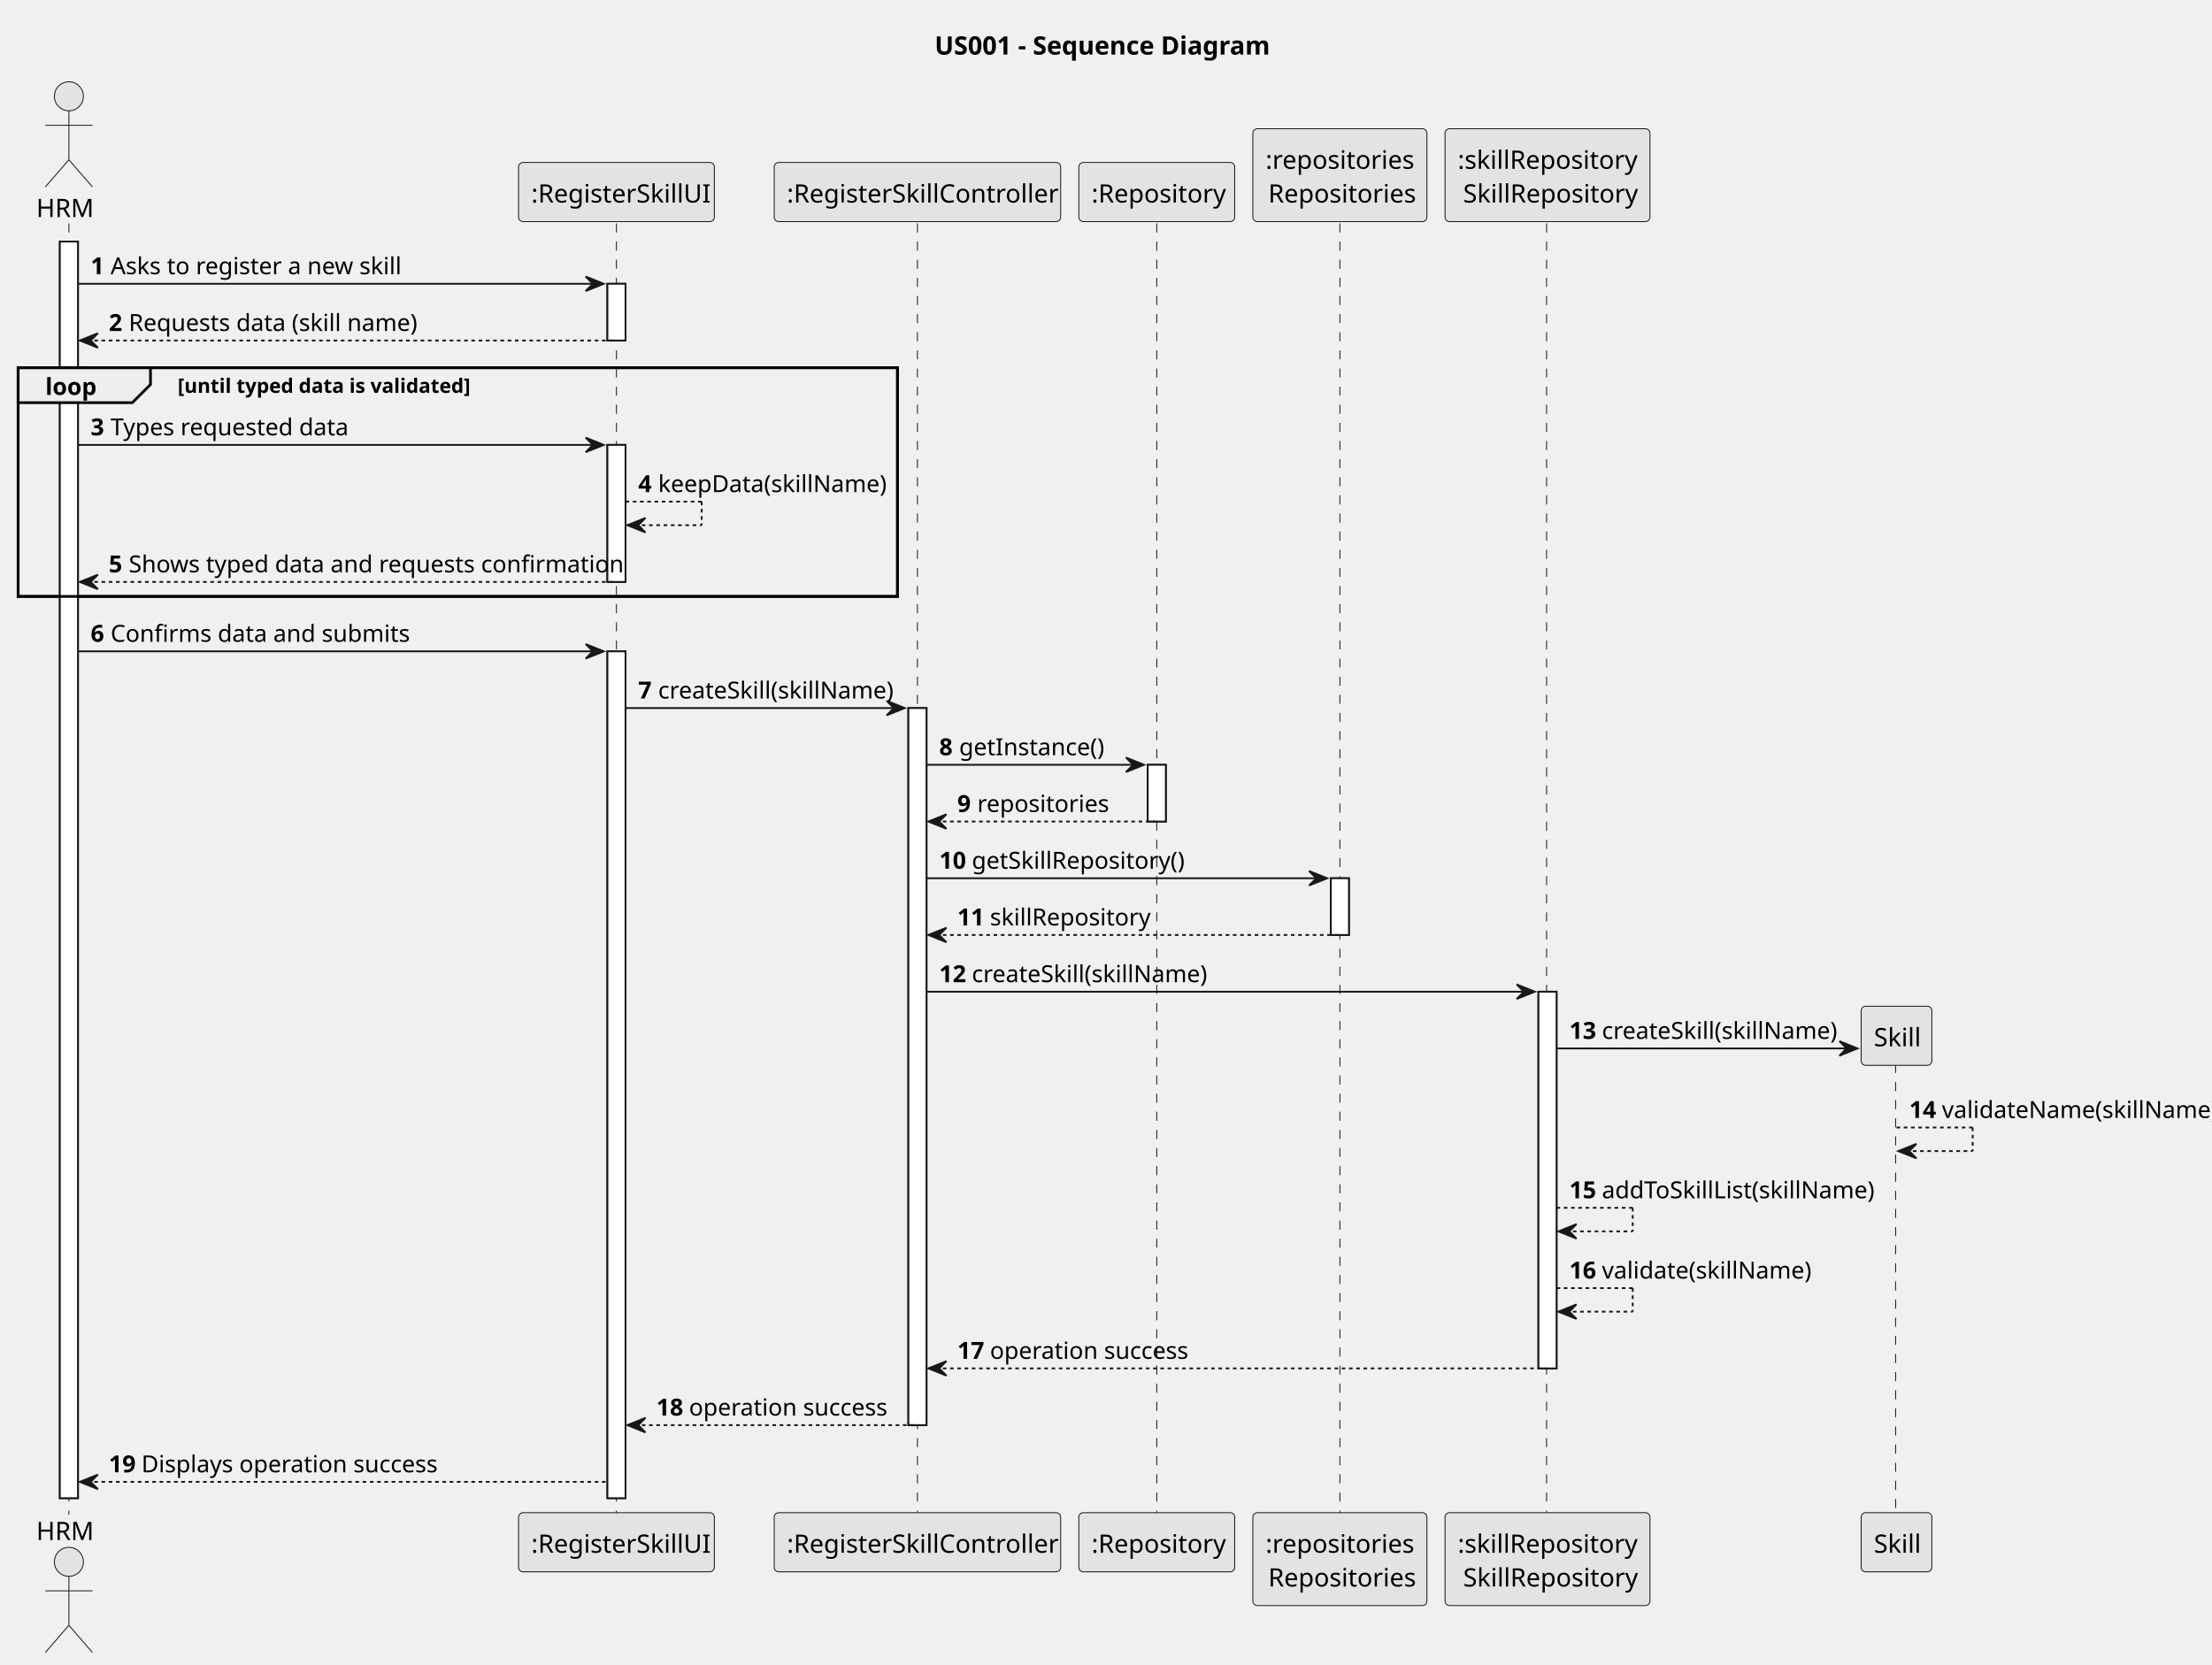
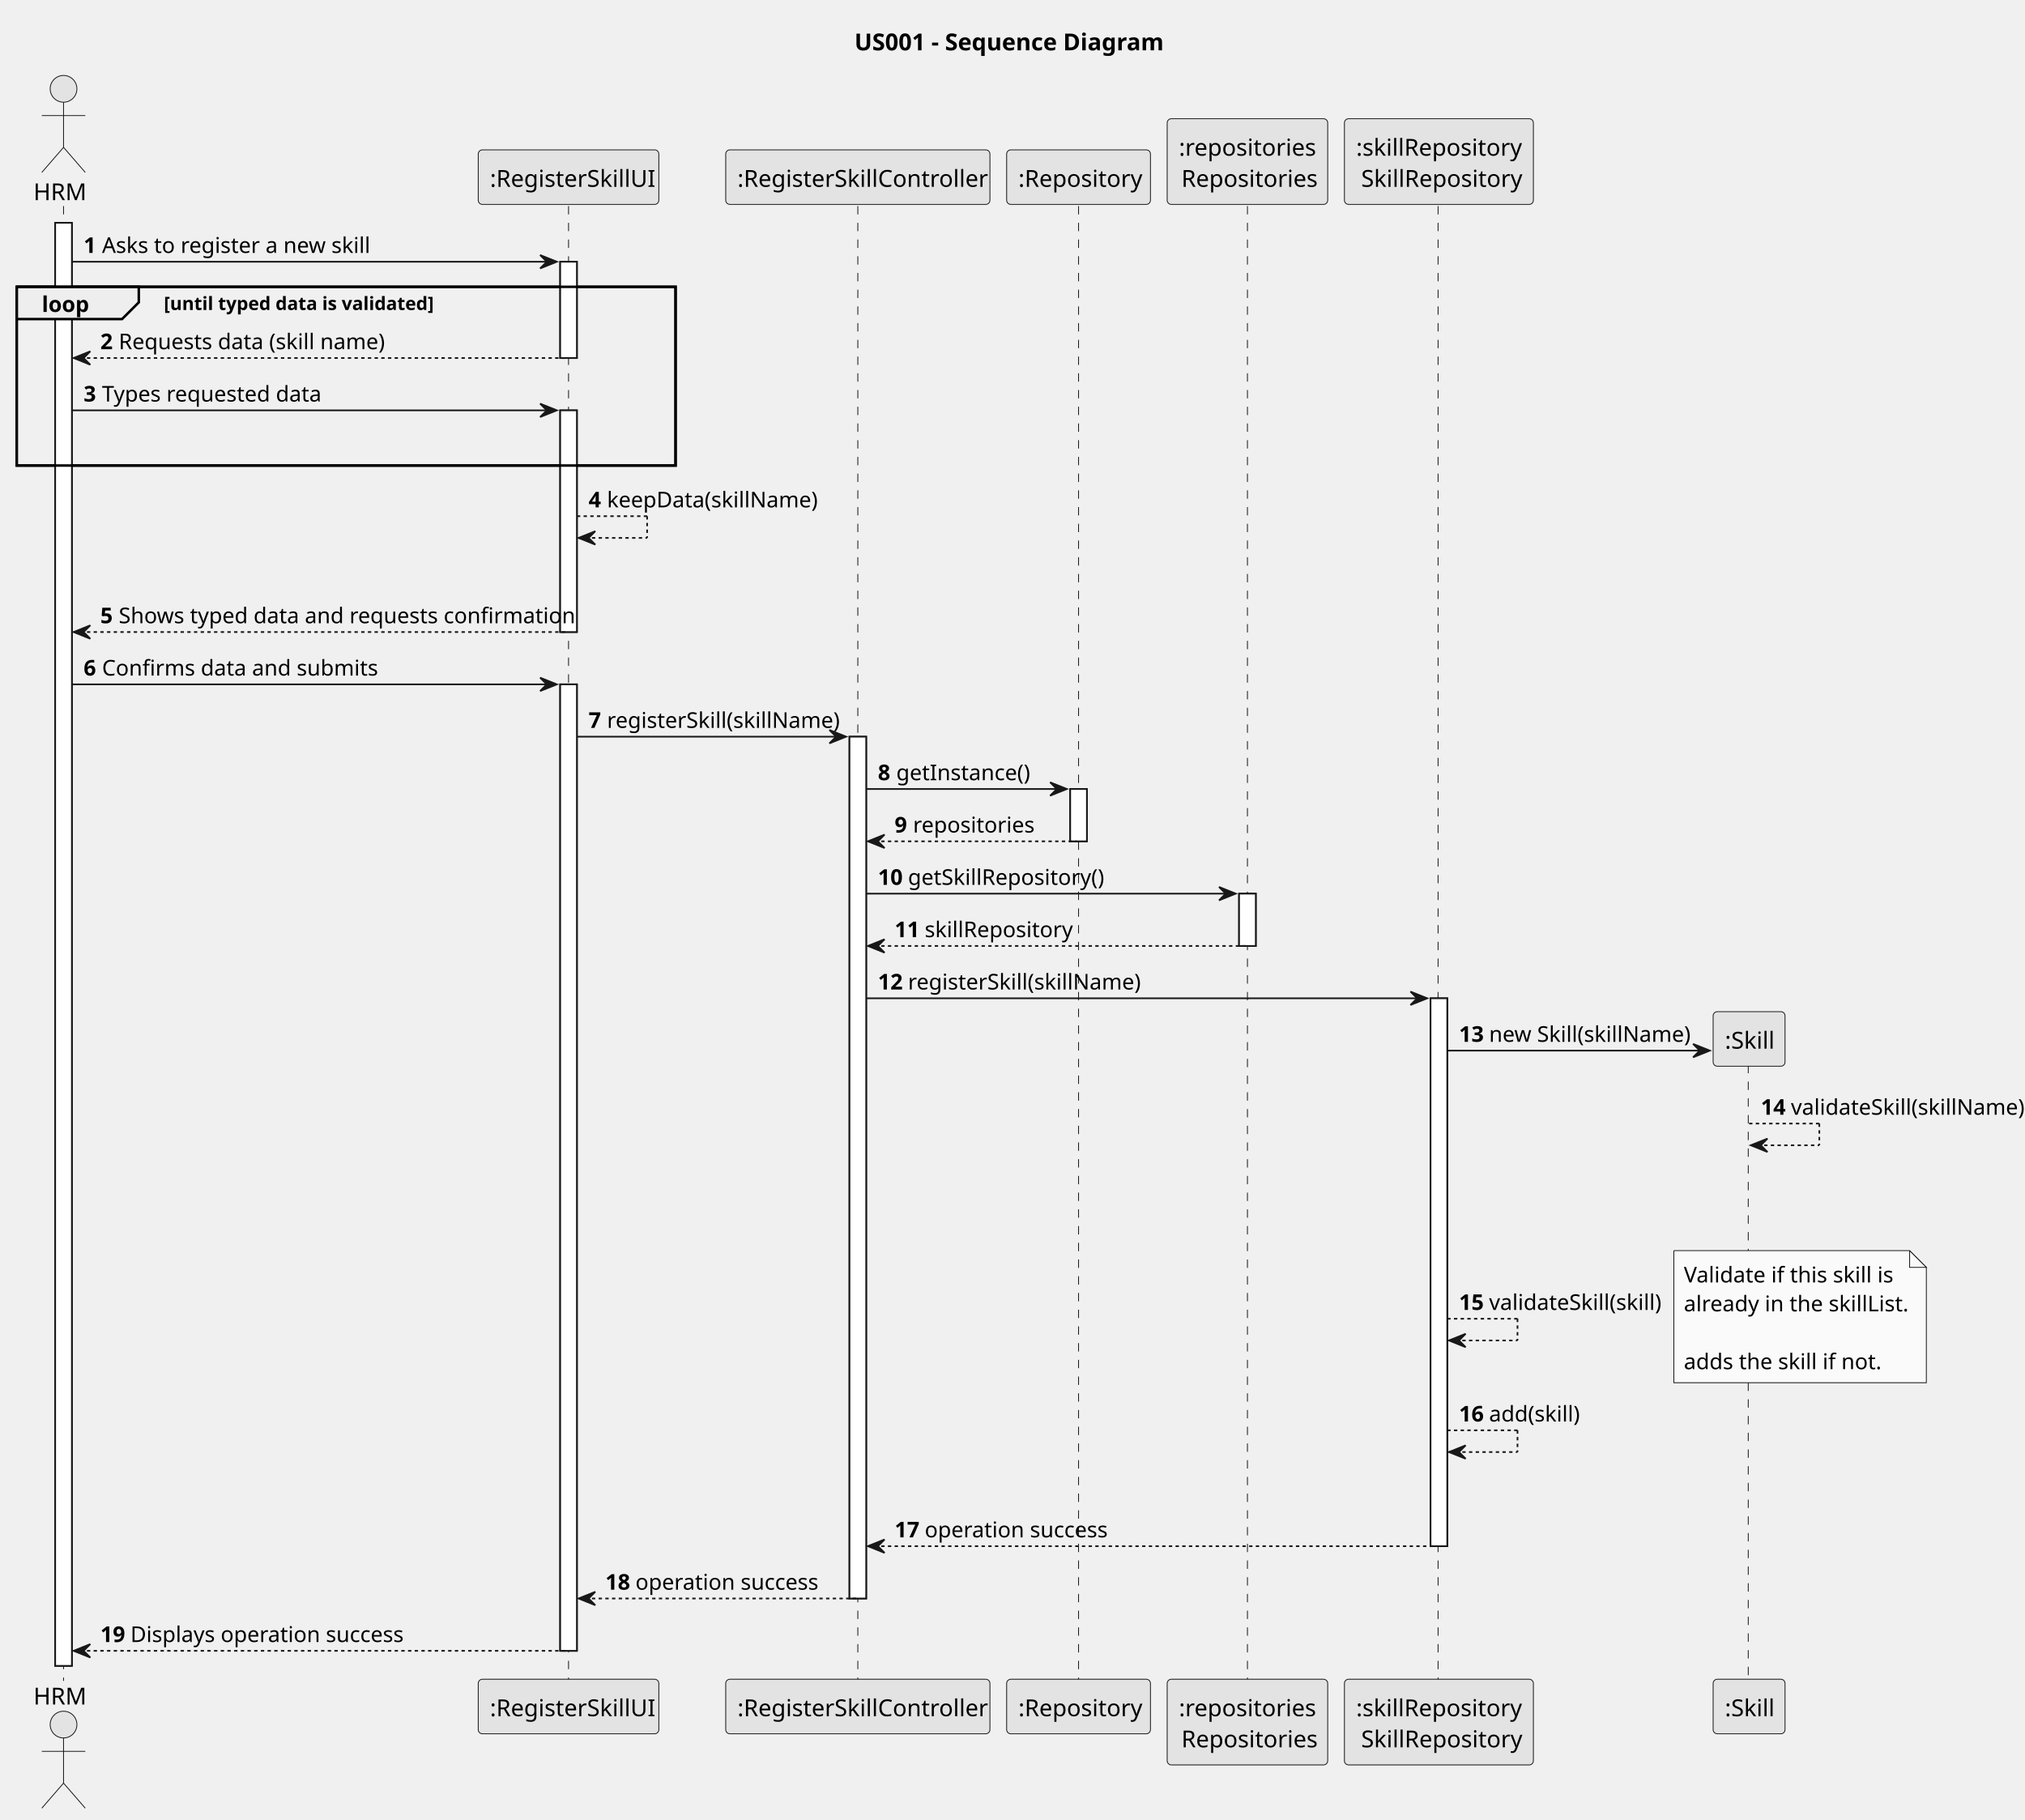
- <svg xmlns="http://www.w3.org/2000/svg" contentStyleType="text/css" height="918px" preserveAspectRatio="none" style="width:1220px;height:918px;background:#FFFFFF;" version="1.1" viewBox="0 0 1220 918" width="1220px" zoomAndPan="magnify">
+ <svg xmlns="http://www.w3.org/2000/svg" contentStyleType="text/css" height="1088px" preserveAspectRatio="none" style="width:1211px;height:1088px;background:#FFFFFF;" version="1.1" viewBox="0 0 1211 1088" width="1211px" zoomAndPan="magnify">
  <defs />
  <g>
-     <text fill="#000000" font-family="sans-serif" font-size="14" font-weight="bold" lengthAdjust="spacing" textLength="188" x="515.5" y="30.107">US001 - Sequence Diagram</text>
-     <rect fill="#FFFFFF" height="693.15" style="stroke:#181818;stroke-width:1.0;" width="10" x="33" y="133.242" />
-     <rect fill="#FFFFFF" height="31.291" style="stroke:#181818;stroke-width:1.0;" width="10" x="335" y="156.533" />
-     <rect fill="#FFFFFF" height="75.582" style="stroke:#181818;stroke-width:1.0;" width="10" x="335" y="245.406" />
-     <rect fill="#FFFFFF" height="467.113" style="stroke:#181818;stroke-width:1.0;" width="10" x="335" y="359.279" />
-     <rect fill="#FFFFFF" height="395.531" style="stroke:#181818;stroke-width:1.0;" width="10" x="501" y="390.57" />
-     <rect fill="#FFFFFF" height="31.291" style="stroke:#181818;stroke-width:1.0;" width="10" x="633" y="421.861" />
-     <rect fill="#FFFFFF" height="31.291" style="stroke:#181818;stroke-width:1.0;" width="10" x="734" y="484.443" />
-     <rect fill="#FFFFFF" height="207.785" style="stroke:#181818;stroke-width:1.0;" width="10" x="848.5" y="547.025" />
-     <rect fill="none" height="126.164" style="stroke:#000000;stroke-width:1.5;" width="485" x="10" y="202.824" />
-     <line style="stroke:#181818;stroke-width:0.5;stroke-dasharray:5.0,5.0;" x1="38" x2="38" y1="123.242" y2="835.393" />
-     <line style="stroke:#181818;stroke-width:0.5;stroke-dasharray:5.0,5.0;" x1="340" x2="340" y1="123.242" y2="835.393" />
-     <line style="stroke:#181818;stroke-width:0.5;stroke-dasharray:5.0,5.0;" x1="506" x2="506" y1="123.242" y2="835.393" />
-     <line style="stroke:#181818;stroke-width:0.5;stroke-dasharray:5.0,5.0;" x1="638" x2="638" y1="123.242" y2="835.393" />
-     <line style="stroke:#181818;stroke-width:0.5;stroke-dasharray:5.0,5.0;" x1="739" x2="739" y1="123.242" y2="835.393" />
-     <line style="stroke:#181818;stroke-width:0.5;stroke-dasharray:5.0,5.0;" x1="853" x2="853" y1="123.242" y2="835.393" />
-     <line style="stroke:#181818;stroke-width:0.5;stroke-dasharray:5.0,5.0;" x1="1045.5" x2="1045.5" y1="586.836" y2="835.393" />
+     <text fill="#000000" font-family="sans-serif" font-size="14" font-weight="bold" lengthAdjust="spacing" textLength="188" x="511" y="30.107">US001 - Sequence Diagram</text>
+     <rect fill="#FFFFFF" height="863.023" style="stroke:#181818;stroke-width:1.0;" width="10" x="33" y="133.242" />
+     <rect fill="#FFFFFF" height="57.582" style="stroke:#181818;stroke-width:1.0;" width="10" x="335" y="156.533" />
+     <rect fill="#FFFFFF" height="132.582" style="stroke:#181818;stroke-width:1.0;" width="10" x="335" y="245.406" />
+     <rect fill="#FFFFFF" height="577.986" style="stroke:#181818;stroke-width:1.0;" width="10" x="335" y="409.279" />
+     <rect fill="#FFFFFF" height="515.404" style="stroke:#181818;stroke-width:1.0;" width="10" x="508" y="440.57" />
+     <rect fill="#FFFFFF" height="31.291" style="stroke:#181818;stroke-width:1.0;" width="10" x="640" y="471.861" />
+     <rect fill="#FFFFFF" height="31.291" style="stroke:#181818;stroke-width:1.0;" width="10" x="741" y="534.443" />
+     <rect fill="#FFFFFF" height="327.658" style="stroke:#181818;stroke-width:1.0;" width="10" x="855.5" y="597.025" />
+     <rect fill="none" height="106.873" style="stroke:#000000;stroke-width:1.5;" width="394" x="10" y="171.533" />
+     <line style="stroke:#181818;stroke-width:0.5;stroke-dasharray:5.0,5.0;" x1="38" x2="38" y1="123.242" y2="1005.266" />
+     <line style="stroke:#181818;stroke-width:0.5;stroke-dasharray:5.0,5.0;" x1="340" x2="340" y1="123.242" y2="1005.266" />
+     <line style="stroke:#181818;stroke-width:0.5;stroke-dasharray:5.0,5.0;" x1="513" x2="513" y1="123.242" y2="1005.266" />
+     <line style="stroke:#181818;stroke-width:0.5;stroke-dasharray:5.0,5.0;" x1="645" x2="645" y1="123.242" y2="1005.266" />
+     <line style="stroke:#181818;stroke-width:0.5;stroke-dasharray:5.0,5.0;" x1="746" x2="746" y1="123.242" y2="1005.266" />
+     <line style="stroke:#181818;stroke-width:0.5;stroke-dasharray:5.0,5.0;" x1="860" x2="860" y1="123.242" y2="1005.266" />
+     <line style="stroke:#181818;stroke-width:0.5;stroke-dasharray:5.0,5.0;" x1="1045.5" x2="1045.5" y1="636.836" y2="1005.266" />
    <text fill="#000000" font-family="sans-serif" font-size="14" lengthAdjust="spacing" textLength="30" x="20" y="119.728">HRM</text>
    <ellipse cx="38" cy="53.121" fill="#E3E3E3" rx="8" ry="8" style="stroke:#181818;stroke-width:0.5;" />
    <path d="M38,61.121 L38,88.121 M25,69.121 L51,69.121 M38,88.121 L25,103.121 M38,88.121 L51,103.121 " fill="none" style="stroke:#181818;stroke-width:0.5;" />
-     <text fill="#000000" font-family="sans-serif" font-size="14" lengthAdjust="spacing" textLength="30" x="20" y="849.5">HRM</text>
-     <ellipse cx="38" cy="861.514" fill="#E3E3E3" rx="8" ry="8" style="stroke:#181818;stroke-width:0.5;" />
-     <path d="M38,869.514 L38,896.514 M25,877.514 L51,877.514 M38,896.514 L25,911.514 M38,896.514 L51,911.514 " fill="none" style="stroke:#181818;stroke-width:0.5;" />
+     <text fill="#000000" font-family="sans-serif" font-size="14" lengthAdjust="spacing" textLength="30" x="20" y="1019.373">HRM</text>
+     <ellipse cx="38" cy="1031.387" fill="#E3E3E3" rx="8" ry="8" style="stroke:#181818;stroke-width:0.5;" />
+     <path d="M38,1039.387 L38,1066.387 M25,1047.387 L51,1047.387 M38,1066.387 L25,1081.387 M38,1066.387 L51,1081.387 " fill="none" style="stroke:#181818;stroke-width:0.5;" />
    <rect fill="#E3E3E3" height="32.621" rx="2.5" ry="2.5" style="stroke:#181818;stroke-width:0.5;" width="108" x="286" y="89.621" />
    <text fill="#000000" font-family="sans-serif" font-size="14" lengthAdjust="spacing" textLength="94" x="293" y="111.728">:RegisterSkillUI</text>
-     <rect fill="#E3E3E3" height="32.621" rx="2.5" ry="2.5" style="stroke:#181818;stroke-width:0.5;" width="108" x="286" y="834.393" />
-     <text fill="#000000" font-family="sans-serif" font-size="14" lengthAdjust="spacing" textLength="94" x="293" y="856.5">:RegisterSkillUI</text>
-     <rect fill="#E3E3E3" height="32.621" rx="2.5" ry="2.5" style="stroke:#181818;stroke-width:0.5;" width="158" x="427" y="89.621" />
-     <text fill="#000000" font-family="sans-serif" font-size="14" lengthAdjust="spacing" textLength="144" x="434" y="111.728">:RegisterSkillController</text>
-     <rect fill="#E3E3E3" height="32.621" rx="2.5" ry="2.5" style="stroke:#181818;stroke-width:0.5;" width="158" x="427" y="834.393" />
-     <text fill="#000000" font-family="sans-serif" font-size="14" lengthAdjust="spacing" textLength="144" x="434" y="856.5">:RegisterSkillController</text>
-     <rect fill="#E3E3E3" height="32.621" rx="2.5" ry="2.5" style="stroke:#181818;stroke-width:0.5;" width="86" x="595" y="89.621" />
-     <text fill="#000000" font-family="sans-serif" font-size="14" lengthAdjust="spacing" textLength="72" x="602" y="111.728">:Repository</text>
-     <rect fill="#E3E3E3" height="32.621" rx="2.5" ry="2.5" style="stroke:#181818;stroke-width:0.5;" width="86" x="595" y="834.393" />
-     <text fill="#000000" font-family="sans-serif" font-size="14" lengthAdjust="spacing" textLength="72" x="602" y="856.5">:Repository</text>
-     <rect fill="#E3E3E3" height="51.242" rx="2.5" ry="2.5" style="stroke:#181818;stroke-width:0.5;" width="96" x="691" y="71" />
-     <text fill="#000000" font-family="sans-serif" font-size="14" lengthAdjust="spacing" textLength="78" x="698" y="93.107">:repositories</text>
-     <text fill="#000000" font-family="sans-serif" font-size="14" lengthAdjust="spacing" textLength="79" x="699.5" y="111.728">Repositories</text>
-     <rect fill="#E3E3E3" height="51.242" rx="2.5" ry="2.5" style="stroke:#181818;stroke-width:0.5;" width="96" x="691" y="834.393" />
-     <text fill="#000000" font-family="sans-serif" font-size="14" lengthAdjust="spacing" textLength="78" x="698" y="856.5">:repositories</text>
-     <text fill="#000000" font-family="sans-serif" font-size="14" lengthAdjust="spacing" textLength="79" x="699.5" y="875.121">Repositories</text>
-     <rect fill="#E3E3E3" height="51.242" rx="2.5" ry="2.5" style="stroke:#181818;stroke-width:0.5;" width="113" x="797" y="71" />
-     <text fill="#000000" font-family="sans-serif" font-size="14" lengthAdjust="spacing" textLength="95" x="804" y="93.107">:skillRepository</text>
-     <text fill="#000000" font-family="sans-serif" font-size="14" lengthAdjust="spacing" textLength="93" x="807" y="111.728">SkillRepository</text>
-     <rect fill="#E3E3E3" height="51.242" rx="2.5" ry="2.5" style="stroke:#181818;stroke-width:0.5;" width="113" x="797" y="834.393" />
-     <text fill="#000000" font-family="sans-serif" font-size="14" lengthAdjust="spacing" textLength="95" x="804" y="856.5">:skillRepository</text>
-     <text fill="#000000" font-family="sans-serif" font-size="14" lengthAdjust="spacing" textLength="93" x="807" y="875.121">SkillRepository</text>
-     <rect fill="#E3E3E3" height="32.621" rx="2.5" ry="2.5" style="stroke:#181818;stroke-width:0.5;" width="39" x="1026.5" y="834.393" />
-     <text fill="#000000" font-family="sans-serif" font-size="14" lengthAdjust="spacing" textLength="25" x="1033.5" y="856.5">Skill</text>
-     <rect fill="#FFFFFF" height="693.15" style="stroke:#181818;stroke-width:1.0;" width="10" x="33" y="133.242" />
-     <rect fill="#FFFFFF" height="31.291" style="stroke:#181818;stroke-width:1.0;" width="10" x="335" y="156.533" />
-     <rect fill="#FFFFFF" height="75.582" style="stroke:#181818;stroke-width:1.0;" width="10" x="335" y="245.406" />
-     <rect fill="#FFFFFF" height="467.113" style="stroke:#181818;stroke-width:1.0;" width="10" x="335" y="359.279" />
-     <rect fill="#FFFFFF" height="395.531" style="stroke:#181818;stroke-width:1.0;" width="10" x="501" y="390.57" />
-     <rect fill="#FFFFFF" height="31.291" style="stroke:#181818;stroke-width:1.0;" width="10" x="633" y="421.861" />
-     <rect fill="#FFFFFF" height="31.291" style="stroke:#181818;stroke-width:1.0;" width="10" x="734" y="484.443" />
-     <rect fill="#FFFFFF" height="207.785" style="stroke:#181818;stroke-width:1.0;" width="10" x="848.5" y="547.025" />
+     <rect fill="#E3E3E3" height="32.621" rx="2.5" ry="2.5" style="stroke:#181818;stroke-width:0.5;" width="108" x="286" y="1004.266" />
+     <text fill="#000000" font-family="sans-serif" font-size="14" lengthAdjust="spacing" textLength="94" x="293" y="1026.373">:RegisterSkillUI</text>
+     <rect fill="#E3E3E3" height="32.621" rx="2.5" ry="2.5" style="stroke:#181818;stroke-width:0.5;" width="158" x="434" y="89.621" />
+     <text fill="#000000" font-family="sans-serif" font-size="14" lengthAdjust="spacing" textLength="144" x="441" y="111.728">:RegisterSkillController</text>
+     <rect fill="#E3E3E3" height="32.621" rx="2.5" ry="2.5" style="stroke:#181818;stroke-width:0.5;" width="158" x="434" y="1004.266" />
+     <text fill="#000000" font-family="sans-serif" font-size="14" lengthAdjust="spacing" textLength="144" x="441" y="1026.373">:RegisterSkillController</text>
+     <rect fill="#E3E3E3" height="32.621" rx="2.5" ry="2.5" style="stroke:#181818;stroke-width:0.5;" width="86" x="602" y="89.621" />
+     <text fill="#000000" font-family="sans-serif" font-size="14" lengthAdjust="spacing" textLength="72" x="609" y="111.728">:Repository</text>
+     <rect fill="#E3E3E3" height="32.621" rx="2.5" ry="2.5" style="stroke:#181818;stroke-width:0.5;" width="86" x="602" y="1004.266" />
+     <text fill="#000000" font-family="sans-serif" font-size="14" lengthAdjust="spacing" textLength="72" x="609" y="1026.373">:Repository</text>
+     <rect fill="#E3E3E3" height="51.242" rx="2.5" ry="2.5" style="stroke:#181818;stroke-width:0.5;" width="96" x="698" y="71" />
+     <text fill="#000000" font-family="sans-serif" font-size="14" lengthAdjust="spacing" textLength="78" x="705" y="93.107">:repositories</text>
+     <text fill="#000000" font-family="sans-serif" font-size="14" lengthAdjust="spacing" textLength="79" x="706.5" y="111.728">Repositories</text>
+     <rect fill="#E3E3E3" height="51.242" rx="2.5" ry="2.5" style="stroke:#181818;stroke-width:0.5;" width="96" x="698" y="1004.266" />
+     <text fill="#000000" font-family="sans-serif" font-size="14" lengthAdjust="spacing" textLength="78" x="705" y="1026.373">:repositories</text>
+     <text fill="#000000" font-family="sans-serif" font-size="14" lengthAdjust="spacing" textLength="79" x="706.5" y="1044.994">Repositories</text>
+     <rect fill="#E3E3E3" height="51.242" rx="2.5" ry="2.5" style="stroke:#181818;stroke-width:0.5;" width="113" x="804" y="71" />
+     <text fill="#000000" font-family="sans-serif" font-size="14" lengthAdjust="spacing" textLength="95" x="811" y="93.107">:skillRepository</text>
+     <text fill="#000000" font-family="sans-serif" font-size="14" lengthAdjust="spacing" textLength="93" x="814" y="111.728">SkillRepository</text>
+     <rect fill="#E3E3E3" height="51.242" rx="2.5" ry="2.5" style="stroke:#181818;stroke-width:0.5;" width="113" x="804" y="1004.266" />
+     <text fill="#000000" font-family="sans-serif" font-size="14" lengthAdjust="spacing" textLength="95" x="811" y="1026.373">:skillRepository</text>
+     <text fill="#000000" font-family="sans-serif" font-size="14" lengthAdjust="spacing" textLength="93" x="814" y="1044.994">SkillRepository</text>
+     <rect fill="#E3E3E3" height="32.621" rx="2.5" ry="2.5" style="stroke:#181818;stroke-width:0.5;" width="43" x="1024.5" y="1004.266" />
+     <text fill="#000000" font-family="sans-serif" font-size="14" lengthAdjust="spacing" textLength="29" x="1031.5" y="1026.373">:Skill</text>
+     <rect fill="#FFFFFF" height="863.023" style="stroke:#181818;stroke-width:1.0;" width="10" x="33" y="133.242" />
+     <rect fill="#FFFFFF" height="57.582" style="stroke:#181818;stroke-width:1.0;" width="10" x="335" y="156.533" />
+     <rect fill="#FFFFFF" height="132.582" style="stroke:#181818;stroke-width:1.0;" width="10" x="335" y="245.406" />
+     <rect fill="#FFFFFF" height="577.986" style="stroke:#181818;stroke-width:1.0;" width="10" x="335" y="409.279" />
+     <rect fill="#FFFFFF" height="515.404" style="stroke:#181818;stroke-width:1.0;" width="10" x="508" y="440.57" />
+     <rect fill="#FFFFFF" height="31.291" style="stroke:#181818;stroke-width:1.0;" width="10" x="640" y="471.861" />
+     <rect fill="#FFFFFF" height="31.291" style="stroke:#181818;stroke-width:1.0;" width="10" x="741" y="534.443" />
+     <rect fill="#FFFFFF" height="327.658" style="stroke:#181818;stroke-width:1.0;" width="10" x="855.5" y="597.025" />
    <polygon fill="#181818" points="323,152.533,333,156.533,323,160.533,327,156.533" style="stroke:#181818;stroke-width:1.0;" />
    <line style="stroke:#181818;stroke-width:1.0;" x1="43" x2="329" y1="156.533" y2="156.533" />
    <text fill="#000000" font-family="sans-serif" font-size="13" font-weight="bold" lengthAdjust="spacing" textLength="7" x="50" y="151.27">1</text>
    <text fill="#000000" font-family="sans-serif" font-size="13" lengthAdjust="spacing" textLength="157" x="61" y="151.27">Asks to register a new skill</text>
-     <polygon fill="#181818" points="54,183.824,44,187.824,54,191.824,50,187.824" style="stroke:#181818;stroke-width:1.0;" />
-     <line style="stroke:#181818;stroke-width:1.0;stroke-dasharray:2.0,2.0;" x1="48" x2="339" y1="187.824" y2="187.824" />
-     <text fill="#000000" font-family="sans-serif" font-size="13" font-weight="bold" lengthAdjust="spacing" textLength="7" x="60" y="182.561">2</text>
-     <text fill="#000000" font-family="sans-serif" font-size="13" lengthAdjust="spacing" textLength="155" x="71" y="182.561">Requests data (skill name)</text>
-     <path d="M10,202.824 L83,202.824 L83,212.115 L73,222.115 L10,222.115 L10,202.824 " fill="#EEEEEE" style="stroke:#000000;stroke-width:1.5;" />
-     <rect fill="none" height="126.164" style="stroke:#000000;stroke-width:1.5;" width="485" x="10" y="202.824" />
-     <text fill="#000000" font-family="sans-serif" font-size="13" font-weight="bold" lengthAdjust="spacing" textLength="28" x="25" y="217.852">loop</text>
-     <text fill="#000000" font-family="sans-serif" font-size="11" font-weight="bold" lengthAdjust="spacing" textLength="157" x="98" y="216.694">[until typed data is validated]</text>
+     <path d="M10,171.533 L83,171.533 L83,180.824 L73,190.824 L10,190.824 L10,171.533 " fill="#EEEEEE" style="stroke:#000000;stroke-width:1.5;" />
+     <rect fill="none" height="106.873" style="stroke:#000000;stroke-width:1.5;" width="394" x="10" y="171.533" />
+     <text fill="#000000" font-family="sans-serif" font-size="13" font-weight="bold" lengthAdjust="spacing" textLength="28" x="25" y="186.561">loop</text>
+     <text fill="#000000" font-family="sans-serif" font-size="11" font-weight="bold" lengthAdjust="spacing" textLength="157" x="98" y="185.403">[until typed data is validated]</text>
+     <polygon fill="#181818" points="54,210.115,44,214.115,54,218.115,50,214.115" style="stroke:#181818;stroke-width:1.0;" />
+     <line style="stroke:#181818;stroke-width:1.0;stroke-dasharray:2.0,2.0;" x1="48" x2="339" y1="214.115" y2="214.115" />
+     <text fill="#000000" font-family="sans-serif" font-size="13" font-weight="bold" lengthAdjust="spacing" textLength="7" x="60" y="208.852">2</text>
+     <text fill="#000000" font-family="sans-serif" font-size="13" lengthAdjust="spacing" textLength="155" x="71" y="208.852">Requests data (skill name)</text>
    <polygon fill="#181818" points="323,241.406,333,245.406,323,249.406,327,245.406" style="stroke:#181818;stroke-width:1.0;" />
    <line style="stroke:#181818;stroke-width:1.0;" x1="43" x2="329" y1="245.406" y2="245.406" />
    <text fill="#000000" font-family="sans-serif" font-size="13" font-weight="bold" lengthAdjust="spacing" textLength="7" x="50" y="240.144">3</text>
    <text fill="#000000" font-family="sans-serif" font-size="13" lengthAdjust="spacing" textLength="125" x="61" y="240.144">Types requested data</text>
-     <line style="stroke:#181818;stroke-width:1.0;stroke-dasharray:2.0,2.0;" x1="345" x2="387" y1="276.697" y2="276.697" />
-     <line style="stroke:#181818;stroke-width:1.0;stroke-dasharray:2.0,2.0;" x1="387" x2="387" y1="276.697" y2="289.697" />
-     <line style="stroke:#181818;stroke-width:1.0;stroke-dasharray:2.0,2.0;" x1="346" x2="387" y1="289.697" y2="289.697" />
-     <polygon fill="#181818" points="356,285.697,346,289.697,356,293.697,352,289.697" style="stroke:#181818;stroke-width:1.0;" />
-     <text fill="#000000" font-family="sans-serif" font-size="13" font-weight="bold" lengthAdjust="spacing" textLength="7" x="352" y="271.435">4</text>
-     <text fill="#000000" font-family="sans-serif" font-size="13" lengthAdjust="spacing" textLength="120" x="363" y="271.435">keepData(skillName)</text>
-     <polygon fill="#181818" points="54,316.988,44,320.988,54,324.988,50,320.988" style="stroke:#181818;stroke-width:1.0;" />
-     <line style="stroke:#181818;stroke-width:1.0;stroke-dasharray:2.0,2.0;" x1="48" x2="339" y1="320.988" y2="320.988" />
-     <text fill="#000000" font-family="sans-serif" font-size="13" font-weight="bold" lengthAdjust="spacing" textLength="7" x="60" y="315.726">5</text>
-     <text fill="#000000" font-family="sans-serif" font-size="13" lengthAdjust="spacing" textLength="257" x="71" y="315.726">Shows typed data and requests confirmation</text>
-     <polygon fill="#181818" points="323,355.279,333,359.279,323,363.279,327,359.279" style="stroke:#181818;stroke-width:1.0;" />
-     <line style="stroke:#181818;stroke-width:1.0;" x1="43" x2="329" y1="359.279" y2="359.279" />
-     <text fill="#000000" font-family="sans-serif" font-size="13" font-weight="bold" lengthAdjust="spacing" textLength="7" x="50" y="354.017">6</text>
-     <text fill="#000000" font-family="sans-serif" font-size="13" lengthAdjust="spacing" textLength="155" x="61" y="354.017">Confirms data and submits</text>
-     <polygon fill="#181818" points="489,386.57,499,390.57,489,394.57,493,390.57" style="stroke:#181818;stroke-width:1.0;" />
-     <line style="stroke:#181818;stroke-width:1.0;" x1="345" x2="495" y1="390.57" y2="390.57" />
-     <text fill="#000000" font-family="sans-serif" font-size="13" font-weight="bold" lengthAdjust="spacing" textLength="7" x="352" y="385.308">7</text>
-     <text fill="#000000" font-family="sans-serif" font-size="13" lengthAdjust="spacing" textLength="126" x="363" y="385.308">createSkill(skillName)</text>
-     <polygon fill="#181818" points="621,417.861,631,421.861,621,425.861,625,421.861" style="stroke:#181818;stroke-width:1.0;" />
-     <line style="stroke:#181818;stroke-width:1.0;" x1="511" x2="627" y1="421.861" y2="421.861" />
-     <text fill="#000000" font-family="sans-serif" font-size="13" font-weight="bold" lengthAdjust="spacing" textLength="7" x="518" y="416.599">8</text>
-     <text fill="#000000" font-family="sans-serif" font-size="13" lengthAdjust="spacing" textLength="75" x="529" y="416.599">getInstance()</text>
-     <polygon fill="#181818" points="522,449.152,512,453.152,522,457.152,518,453.152" style="stroke:#181818;stroke-width:1.0;" />
-     <line style="stroke:#181818;stroke-width:1.0;stroke-dasharray:2.0,2.0;" x1="516" x2="637" y1="453.152" y2="453.152" />
-     <text fill="#000000" font-family="sans-serif" font-size="13" font-weight="bold" lengthAdjust="spacing" textLength="7" x="528" y="447.89">9</text>
-     <text fill="#000000" font-family="sans-serif" font-size="13" lengthAdjust="spacing" textLength="67" x="539" y="447.89">repositories</text>
-     <polygon fill="#181818" points="722,480.443,732,484.443,722,488.443,726,484.443" style="stroke:#181818;stroke-width:1.0;" />
-     <line style="stroke:#181818;stroke-width:1.0;" x1="511" x2="728" y1="484.443" y2="484.443" />
-     <text fill="#000000" font-family="sans-serif" font-size="13" font-weight="bold" lengthAdjust="spacing" textLength="14" x="518" y="479.181">10</text>
-     <text fill="#000000" font-family="sans-serif" font-size="13" lengthAdjust="spacing" textLength="113" x="536" y="479.181">getSkillRepository()</text>
-     <polygon fill="#181818" points="522,511.734,512,515.734,522,519.734,518,515.734" style="stroke:#181818;stroke-width:1.0;" />
-     <line style="stroke:#181818;stroke-width:1.0;stroke-dasharray:2.0,2.0;" x1="516" x2="738" y1="515.734" y2="515.734" />
-     <text fill="#000000" font-family="sans-serif" font-size="13" font-weight="bold" lengthAdjust="spacing" textLength="14" x="528" y="510.472">11</text>
-     <text fill="#000000" font-family="sans-serif" font-size="13" lengthAdjust="spacing" textLength="85" x="546" y="510.472">skillRepository</text>
-     <polygon fill="#181818" points="836.5,543.025,846.5,547.025,836.5,551.025,840.5,547.025" style="stroke:#181818;stroke-width:1.0;" />
-     <line style="stroke:#181818;stroke-width:1.0;" x1="511" x2="842.5" y1="547.025" y2="547.025" />
-     <text fill="#000000" font-family="sans-serif" font-size="13" font-weight="bold" lengthAdjust="spacing" textLength="14" x="518" y="541.763">12</text>
-     <text fill="#000000" font-family="sans-serif" font-size="13" lengthAdjust="spacing" textLength="126" x="536" y="541.763">createSkill(skillName)</text>
-     <polygon fill="#181818" points="1014.5,574.316,1024.5,578.316,1014.5,582.316,1018.5,578.316" style="stroke:#181818;stroke-width:1.0;" />
-     <line style="stroke:#181818;stroke-width:1.0;" x1="858.5" x2="1020.5" y1="578.316" y2="578.316" />
-     <text fill="#000000" font-family="sans-serif" font-size="13" font-weight="bold" lengthAdjust="spacing" textLength="14" x="865.5" y="573.054">13</text>
-     <text fill="#000000" font-family="sans-serif" font-size="13" lengthAdjust="spacing" textLength="126" x="883.5" y="573.054">createSkill(skillName)</text>
-     <rect fill="#E3E3E3" height="32.621" rx="2.5" ry="2.5" style="stroke:#181818;stroke-width:0.5;" width="39" x="1026.5" y="555.025" />
-     <text fill="#000000" font-family="sans-serif" font-size="14" lengthAdjust="spacing" textLength="25" x="1033.5" y="577.133">Skill</text>
-     <line style="stroke:#181818;stroke-width:1.0;stroke-dasharray:2.0,2.0;" x1="1046" x2="1088" y1="621.938" y2="621.938" />
-     <line style="stroke:#181818;stroke-width:1.0;stroke-dasharray:2.0,2.0;" x1="1088" x2="1088" y1="621.938" y2="634.938" />
-     <line style="stroke:#181818;stroke-width:1.0;stroke-dasharray:2.0,2.0;" x1="1047" x2="1088" y1="634.938" y2="634.938" />
-     <polygon fill="#181818" points="1057,630.938,1047,634.938,1057,638.938,1053,634.938" style="stroke:#181818;stroke-width:1.0;" />
-     <text fill="#000000" font-family="sans-serif" font-size="13" font-weight="bold" lengthAdjust="spacing" textLength="14" x="1053" y="616.675">14</text>
-     <text fill="#000000" font-family="sans-serif" font-size="13" lengthAdjust="spacing" textLength="142" x="1071" y="616.675">validateName(skillName)</text>
-     <line style="stroke:#181818;stroke-width:1.0;stroke-dasharray:2.0,2.0;" x1="858.5" x2="900.5" y1="666.229" y2="666.229" />
-     <line style="stroke:#181818;stroke-width:1.0;stroke-dasharray:2.0,2.0;" x1="900.5" x2="900.5" y1="666.229" y2="679.229" />
-     <line style="stroke:#181818;stroke-width:1.0;stroke-dasharray:2.0,2.0;" x1="859.5" x2="900.5" y1="679.229" y2="679.229" />
-     <polygon fill="#181818" points="869.5,675.229,859.5,679.229,869.5,683.229,865.5,679.229" style="stroke:#181818;stroke-width:1.0;" />
-     <text fill="#000000" font-family="sans-serif" font-size="13" font-weight="bold" lengthAdjust="spacing" textLength="14" x="865.5" y="660.966">15</text>
-     <text fill="#000000" font-family="sans-serif" font-size="13" lengthAdjust="spacing" textLength="146" x="883.5" y="660.966">addToSkillList(skillName)</text>
-     <line style="stroke:#181818;stroke-width:1.0;stroke-dasharray:2.0,2.0;" x1="858.5" x2="900.5" y1="710.519" y2="710.519" />
-     <line style="stroke:#181818;stroke-width:1.0;stroke-dasharray:2.0,2.0;" x1="900.5" x2="900.5" y1="710.519" y2="723.519" />
-     <line style="stroke:#181818;stroke-width:1.0;stroke-dasharray:2.0,2.0;" x1="859.5" x2="900.5" y1="723.519" y2="723.519" />
-     <polygon fill="#181818" points="869.5,719.519,859.5,723.519,869.5,727.519,865.5,723.519" style="stroke:#181818;stroke-width:1.0;" />
-     <text fill="#000000" font-family="sans-serif" font-size="13" font-weight="bold" lengthAdjust="spacing" textLength="14" x="865.5" y="705.257">16</text>
-     <text fill="#000000" font-family="sans-serif" font-size="13" lengthAdjust="spacing" textLength="108" x="883.5" y="705.257">validate(skillName)</text>
-     <polygon fill="#181818" points="522,750.811,512,754.811,522,758.811,518,754.811" style="stroke:#181818;stroke-width:1.0;" />
-     <line style="stroke:#181818;stroke-width:1.0;stroke-dasharray:2.0,2.0;" x1="516" x2="852.5" y1="754.811" y2="754.811" />
-     <text fill="#000000" font-family="sans-serif" font-size="13" font-weight="bold" lengthAdjust="spacing" textLength="14" x="528" y="749.548">17</text>
-     <text fill="#000000" font-family="sans-serif" font-size="13" lengthAdjust="spacing" textLength="106" x="546" y="749.548">operation success</text>
-     <polygon fill="#181818" points="356,782.102,346,786.102,356,790.102,352,786.102" style="stroke:#181818;stroke-width:1.0;" />
-     <line style="stroke:#181818;stroke-width:1.0;stroke-dasharray:2.0,2.0;" x1="350" x2="505" y1="786.102" y2="786.102" />
-     <text fill="#000000" font-family="sans-serif" font-size="13" font-weight="bold" lengthAdjust="spacing" textLength="14" x="362" y="780.839">18</text>
-     <text fill="#000000" font-family="sans-serif" font-size="13" lengthAdjust="spacing" textLength="106" x="380" y="780.839">operation success</text>
-     <polygon fill="#181818" points="54,813.393,44,817.393,54,821.393,50,817.393" style="stroke:#181818;stroke-width:1.0;" />
-     <line style="stroke:#181818;stroke-width:1.0;stroke-dasharray:2.0,2.0;" x1="48" x2="334" y1="817.393" y2="817.393" />
-     <text fill="#000000" font-family="sans-serif" font-size="13" font-weight="bold" lengthAdjust="spacing" textLength="14" x="60" y="812.13">19</text>
-     <text fill="#000000" font-family="sans-serif" font-size="13" lengthAdjust="spacing" textLength="160" x="78" y="812.13">Displays operation success</text>
+     <line style="stroke:#181818;stroke-width:1.0;stroke-dasharray:2.0,2.0;" x1="345" x2="387" y1="308.697" y2="308.697" />
+     <line style="stroke:#181818;stroke-width:1.0;stroke-dasharray:2.0,2.0;" x1="387" x2="387" y1="308.697" y2="321.697" />
+     <line style="stroke:#181818;stroke-width:1.0;stroke-dasharray:2.0,2.0;" x1="346" x2="387" y1="321.697" y2="321.697" />
+     <polygon fill="#181818" points="356,317.697,346,321.697,356,325.697,352,321.697" style="stroke:#181818;stroke-width:1.0;" />
+     <text fill="#000000" font-family="sans-serif" font-size="13" font-weight="bold" lengthAdjust="spacing" textLength="7" x="352" y="303.435">4</text>
+     <text fill="#000000" font-family="sans-serif" font-size="13" lengthAdjust="spacing" textLength="120" x="363" y="303.435">keepData(skillName)</text>
+     <polygon fill="#181818" points="54,373.988,44,377.988,54,381.988,50,377.988" style="stroke:#181818;stroke-width:1.0;" />
+     <line style="stroke:#181818;stroke-width:1.0;stroke-dasharray:2.0,2.0;" x1="48" x2="339" y1="377.988" y2="377.988" />
+     <text fill="#000000" font-family="sans-serif" font-size="13" font-weight="bold" lengthAdjust="spacing" textLength="7" x="60" y="372.726">5</text>
+     <text fill="#000000" font-family="sans-serif" font-size="13" lengthAdjust="spacing" textLength="257" x="71" y="372.726">Shows typed data and requests confirmation</text>
+     <polygon fill="#181818" points="323,405.279,333,409.279,323,413.279,327,409.279" style="stroke:#181818;stroke-width:1.0;" />
+     <line style="stroke:#181818;stroke-width:1.0;" x1="43" x2="329" y1="409.279" y2="409.279" />
+     <text fill="#000000" font-family="sans-serif" font-size="13" font-weight="bold" lengthAdjust="spacing" textLength="7" x="50" y="404.017">6</text>
+     <text fill="#000000" font-family="sans-serif" font-size="13" lengthAdjust="spacing" textLength="155" x="61" y="404.017">Confirms data and submits</text>
+     <polygon fill="#181818" points="496,436.57,506,440.57,496,444.57,500,440.57" style="stroke:#181818;stroke-width:1.0;" />
+     <line style="stroke:#181818;stroke-width:1.0;" x1="345" x2="502" y1="440.57" y2="440.57" />
+     <text fill="#000000" font-family="sans-serif" font-size="13" font-weight="bold" lengthAdjust="spacing" textLength="7" x="352" y="435.308">7</text>
+     <text fill="#000000" font-family="sans-serif" font-size="13" lengthAdjust="spacing" textLength="133" x="363" y="435.308">registerSkill(skillName)</text>
+     <polygon fill="#181818" points="628,467.861,638,471.861,628,475.861,632,471.861" style="stroke:#181818;stroke-width:1.0;" />
+     <line style="stroke:#181818;stroke-width:1.0;" x1="518" x2="634" y1="471.861" y2="471.861" />
+     <text fill="#000000" font-family="sans-serif" font-size="13" font-weight="bold" lengthAdjust="spacing" textLength="7" x="525" y="466.599">8</text>
+     <text fill="#000000" font-family="sans-serif" font-size="13" lengthAdjust="spacing" textLength="75" x="536" y="466.599">getInstance()</text>
+     <polygon fill="#181818" points="529,499.152,519,503.152,529,507.152,525,503.152" style="stroke:#181818;stroke-width:1.0;" />
+     <line style="stroke:#181818;stroke-width:1.0;stroke-dasharray:2.0,2.0;" x1="523" x2="644" y1="503.152" y2="503.152" />
+     <text fill="#000000" font-family="sans-serif" font-size="13" font-weight="bold" lengthAdjust="spacing" textLength="7" x="535" y="497.89">9</text>
+     <text fill="#000000" font-family="sans-serif" font-size="13" lengthAdjust="spacing" textLength="67" x="546" y="497.89">repositories</text>
+     <polygon fill="#181818" points="729,530.443,739,534.443,729,538.443,733,534.443" style="stroke:#181818;stroke-width:1.0;" />
+     <line style="stroke:#181818;stroke-width:1.0;" x1="518" x2="735" y1="534.443" y2="534.443" />
+     <text fill="#000000" font-family="sans-serif" font-size="13" font-weight="bold" lengthAdjust="spacing" textLength="14" x="525" y="529.181">10</text>
+     <text fill="#000000" font-family="sans-serif" font-size="13" lengthAdjust="spacing" textLength="113" x="543" y="529.181">getSkillRepository()</text>
+     <polygon fill="#181818" points="529,561.734,519,565.734,529,569.734,525,565.734" style="stroke:#181818;stroke-width:1.0;" />
+     <line style="stroke:#181818;stroke-width:1.0;stroke-dasharray:2.0,2.0;" x1="523" x2="745" y1="565.734" y2="565.734" />
+     <text fill="#000000" font-family="sans-serif" font-size="13" font-weight="bold" lengthAdjust="spacing" textLength="14" x="535" y="560.472">11</text>
+     <text fill="#000000" font-family="sans-serif" font-size="13" lengthAdjust="spacing" textLength="85" x="553" y="560.472">skillRepository</text>
+     <polygon fill="#181818" points="843.5,593.025,853.5,597.025,843.5,601.025,847.5,597.025" style="stroke:#181818;stroke-width:1.0;" />
+     <line style="stroke:#181818;stroke-width:1.0;" x1="518" x2="849.5" y1="597.025" y2="597.025" />
+     <text fill="#000000" font-family="sans-serif" font-size="13" font-weight="bold" lengthAdjust="spacing" textLength="14" x="525" y="591.763">12</text>
+     <text fill="#000000" font-family="sans-serif" font-size="13" lengthAdjust="spacing" textLength="133" x="543" y="591.763">registerSkill(skillName)</text>
+     <polygon fill="#181818" points="1012.5,624.316,1022.5,628.316,1012.5,632.316,1016.5,628.316" style="stroke:#181818;stroke-width:1.0;" />
+     <line style="stroke:#181818;stroke-width:1.0;" x1="865.5" x2="1018.5" y1="628.316" y2="628.316" />
+     <text fill="#000000" font-family="sans-serif" font-size="13" font-weight="bold" lengthAdjust="spacing" textLength="14" x="872.5" y="623.054">13</text>
+     <text fill="#000000" font-family="sans-serif" font-size="13" lengthAdjust="spacing" textLength="117" x="890.5" y="623.054">new Skill(skillName)</text>
+     <rect fill="#E3E3E3" height="32.621" rx="2.5" ry="2.5" style="stroke:#181818;stroke-width:0.5;" width="43" x="1024.5" y="605.025" />
+     <text fill="#000000" font-family="sans-serif" font-size="14" lengthAdjust="spacing" textLength="29" x="1031.5" y="627.133">:Skill</text>
+     <line style="stroke:#181818;stroke-width:1.0;stroke-dasharray:2.0,2.0;" x1="1046" x2="1088" y1="671.938" y2="671.938" />
+     <line style="stroke:#181818;stroke-width:1.0;stroke-dasharray:2.0,2.0;" x1="1088" x2="1088" y1="671.938" y2="684.938" />
+     <line style="stroke:#181818;stroke-width:1.0;stroke-dasharray:2.0,2.0;" x1="1047" x2="1088" y1="684.938" y2="684.938" />
+     <polygon fill="#181818" points="1057,680.938,1047,684.938,1057,688.938,1053,684.938" style="stroke:#181818;stroke-width:1.0;" />
+     <text fill="#000000" font-family="sans-serif" font-size="13" font-weight="bold" lengthAdjust="spacing" textLength="14" x="1053" y="666.675">14</text>
+     <text fill="#000000" font-family="sans-serif" font-size="13" lengthAdjust="spacing" textLength="133" x="1071" y="666.675">validateSkill(skillName)</text>
+     <line style="stroke:#181818;stroke-width:1.0;stroke-dasharray:2.0,2.0;" x1="865.5" x2="907.5" y1="788.665" y2="788.665" />
+     <line style="stroke:#181818;stroke-width:1.0;stroke-dasharray:2.0,2.0;" x1="907.5" x2="907.5" y1="788.665" y2="801.665" />
+     <line style="stroke:#181818;stroke-width:1.0;stroke-dasharray:2.0,2.0;" x1="866.5" x2="907.5" y1="801.665" y2="801.665" />
+     <polygon fill="#181818" points="876.5,797.665,866.5,801.665,876.5,805.665,872.5,801.665" style="stroke:#181818;stroke-width:1.0;" />
+     <text fill="#000000" font-family="sans-serif" font-size="13" font-weight="bold" lengthAdjust="spacing" textLength="14" x="872.5" y="783.402">15</text>
+     <text fill="#000000" font-family="sans-serif" font-size="13" lengthAdjust="spacing" textLength="99" x="890.5" y="783.402">validateSkill(skill)</text>
+     <path d="M1001,747.938 L1001,826.938 L1152,826.938 L1152,757.938 L1142,747.938 L1001,747.938 " fill="#FAFAFA" style="stroke:#181818;stroke-width:0.5;" />
+     <path d="M1142,747.938 L1142,757.938 L1152,757.938 L1142,747.938 " fill="#FAFAFA" style="stroke:#181818;stroke-width:0.5;" />
+     <text fill="#000000" font-family="sans-serif" font-size="13" lengthAdjust="spacing" textLength="123" x="1007" y="766.966">Validate if this skill is</text>
+     <text fill="#000000" font-family="sans-serif" font-size="13" lengthAdjust="spacing" textLength="130" x="1007" y="784.257">already in the skillList.</text>
+     <text fill="#000000" font-family="sans-serif" font-size="13" lengthAdjust="spacing" textLength="4" x="1007" y="801.548"> </text>
+     <text fill="#000000" font-family="sans-serif" font-size="13" lengthAdjust="spacing" textLength="113" x="1007" y="818.839">adds the skill if not.</text>
+     <line style="stroke:#181818;stroke-width:1.0;stroke-dasharray:2.0,2.0;" x1="865.5" x2="907.5" y1="855.393" y2="855.393" />
+     <line style="stroke:#181818;stroke-width:1.0;stroke-dasharray:2.0,2.0;" x1="907.5" x2="907.5" y1="855.393" y2="868.393" />
+     <line style="stroke:#181818;stroke-width:1.0;stroke-dasharray:2.0,2.0;" x1="866.5" x2="907.5" y1="868.393" y2="868.393" />
+     <polygon fill="#181818" points="876.5,864.393,866.5,868.393,876.5,872.393,872.5,868.393" style="stroke:#181818;stroke-width:1.0;" />
+     <text fill="#000000" font-family="sans-serif" font-size="13" font-weight="bold" lengthAdjust="spacing" textLength="14" x="872.5" y="850.13">16</text>
+     <text fill="#000000" font-family="sans-serif" font-size="13" lengthAdjust="spacing" textLength="52" x="890.5" y="850.13">add(skill)</text>
+     <polygon fill="#181818" points="529,920.684,519,924.684,529,928.684,525,924.684" style="stroke:#181818;stroke-width:1.0;" />
+     <line style="stroke:#181818;stroke-width:1.0;stroke-dasharray:2.0,2.0;" x1="523" x2="859.5" y1="924.684" y2="924.684" />
+     <text fill="#000000" font-family="sans-serif" font-size="13" font-weight="bold" lengthAdjust="spacing" textLength="14" x="535" y="919.421">17</text>
+     <text fill="#000000" font-family="sans-serif" font-size="13" lengthAdjust="spacing" textLength="106" x="553" y="919.421">operation success</text>
+     <polygon fill="#181818" points="356,951.975,346,955.975,356,959.975,352,955.975" style="stroke:#181818;stroke-width:1.0;" />
+     <line style="stroke:#181818;stroke-width:1.0;stroke-dasharray:2.0,2.0;" x1="350" x2="512" y1="955.975" y2="955.975" />
+     <text fill="#000000" font-family="sans-serif" font-size="13" font-weight="bold" lengthAdjust="spacing" textLength="14" x="362" y="950.712">18</text>
+     <text fill="#000000" font-family="sans-serif" font-size="13" lengthAdjust="spacing" textLength="106" x="380" y="950.712">operation success</text>
+     <polygon fill="#181818" points="54,983.266,44,987.266,54,991.266,50,987.266" style="stroke:#181818;stroke-width:1.0;" />
+     <line style="stroke:#181818;stroke-width:1.0;stroke-dasharray:2.0,2.0;" x1="48" x2="339" y1="987.266" y2="987.266" />
+     <text fill="#000000" font-family="sans-serif" font-size="13" font-weight="bold" lengthAdjust="spacing" textLength="14" x="60" y="982.003">19</text>
+     <text fill="#000000" font-family="sans-serif" font-size="13" lengthAdjust="spacing" textLength="160" x="78" y="982.003">Displays operation success</text>
  </g>
</svg>
